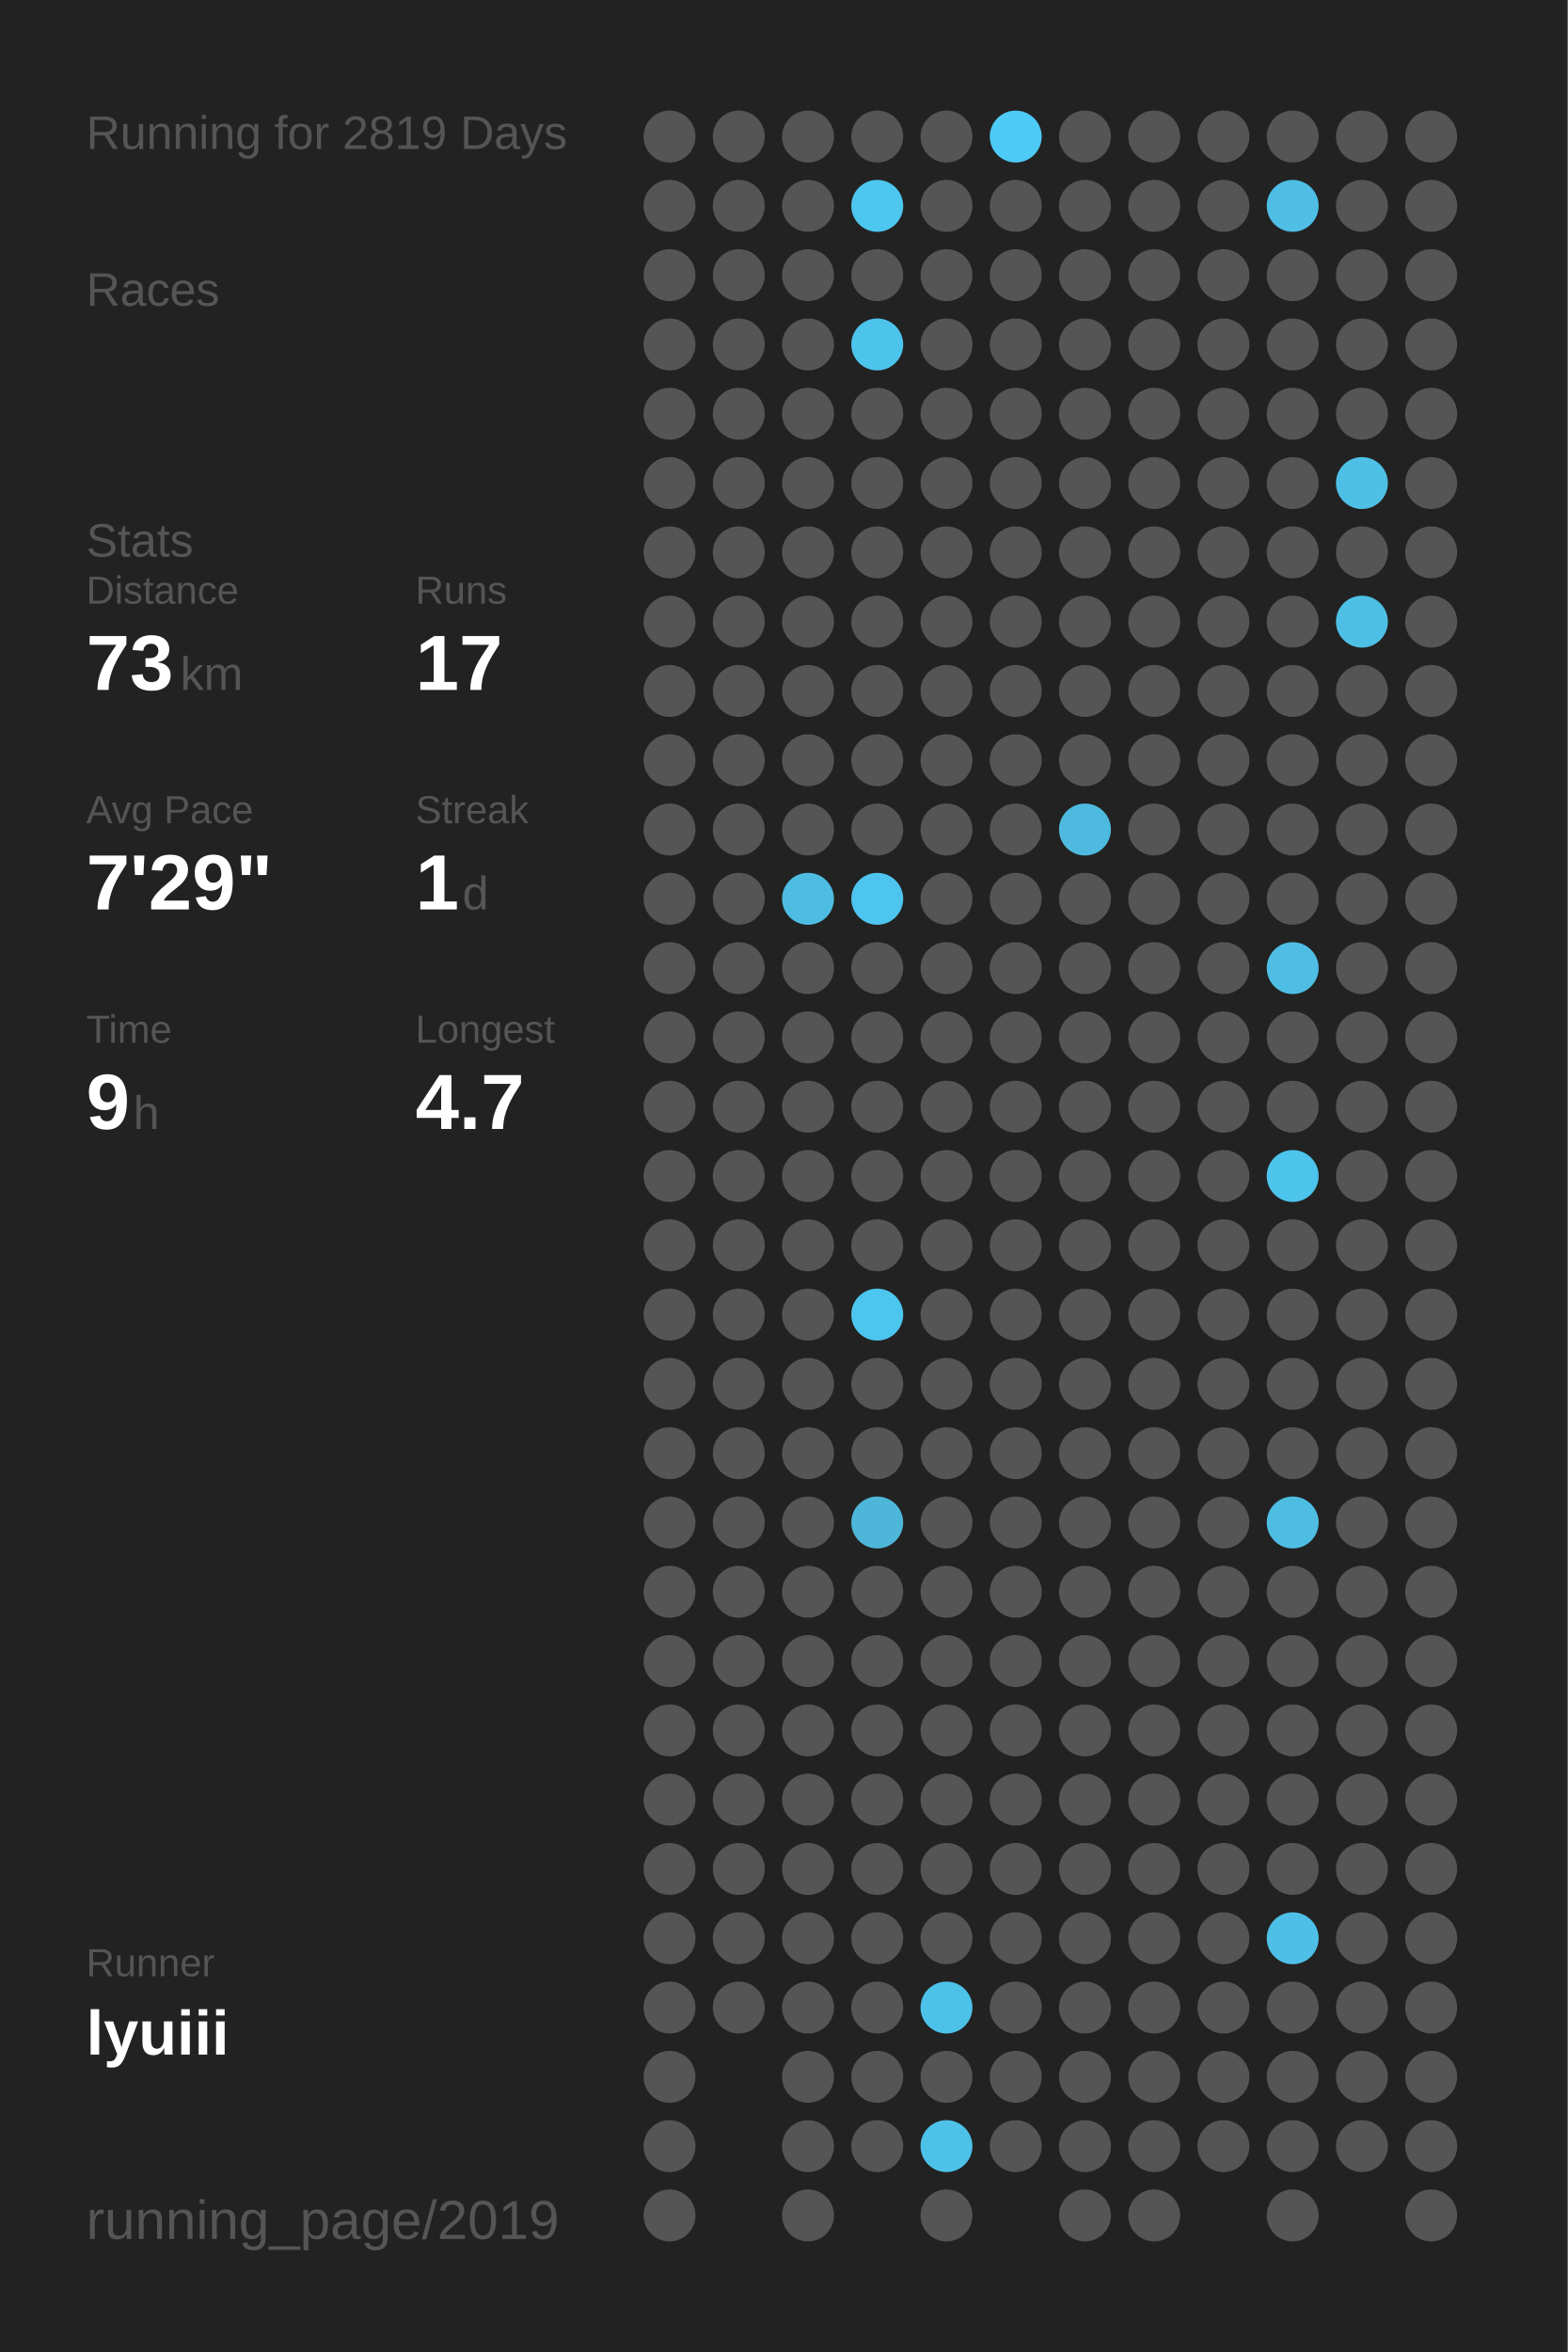
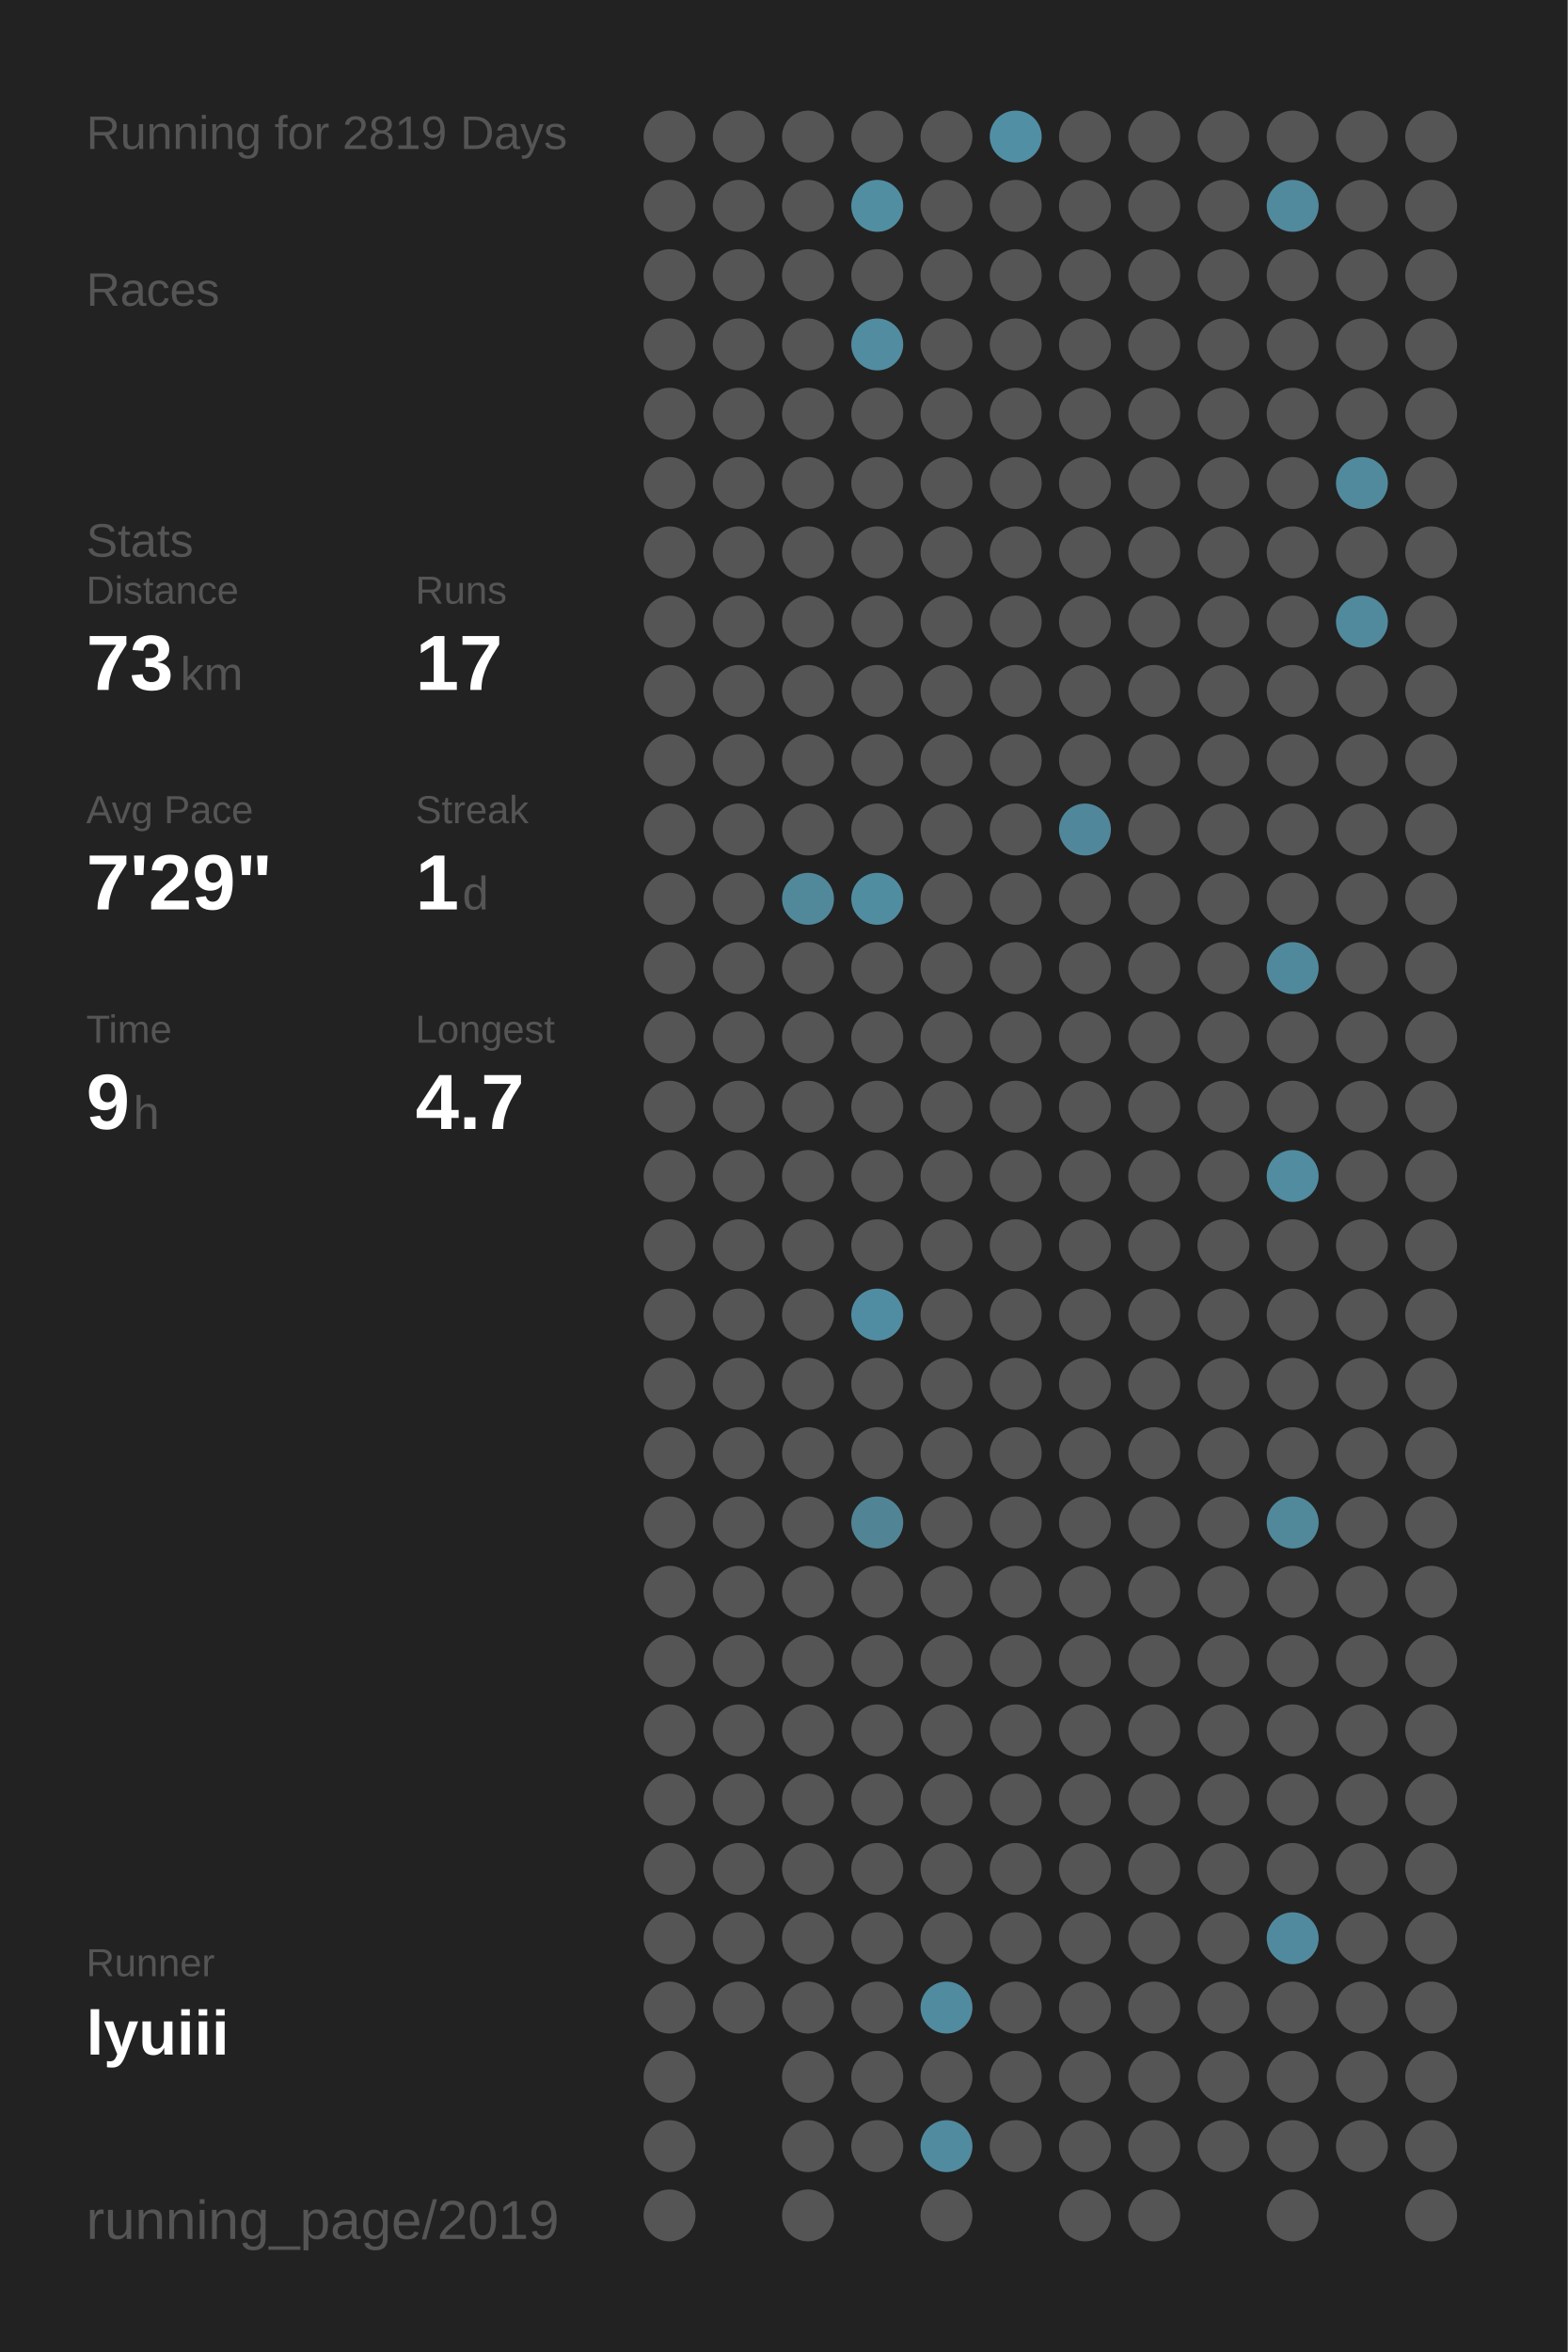
<svg xmlns="http://www.w3.org/2000/svg" baseProfile="full" height="300mm" version="1.1" viewBox="0,0,200,300" width="200mm">
  <defs />
  <rect fill="#222222" height="300" width="200" x="0" y="0" />
  <text fill="#555555" style="font-size:6px; font-family:Arial;" x="11" y="19">Running for 2819 Days</text>
  <text fill="#555555" style="font-size:6px; font-family:Arial;" x="11" y="39">Races</text>
  <text fill="#555555" style="font-size:6px; font-family:Arial;" x="11" y="71">Stats</text>
  <text fill="#555555" style="font-size:5px; font-family:Arial;" x="11" y="77">Distance</text>
  <text fill="#FFFFFF" style="font-size:10px; font-family:Arial; font-weight:bold;" x="11" y="88">73</text>
  <text fill="#555555" style="font-size:6px; font-family:Arial;" x="23" y="88">km</text>
  <text fill="#555555" style="font-size:5px; font-family:Arial;" x="53" y="77">Runs</text>
  <text fill="#FFFFFF" style="font-size:10px; font-family:Arial; font-weight:bold;" x="53" y="88">17</text>
  <text fill="#555555" style="font-size:5px; font-family:Arial;" x="11" y="105">Avg Pace</text>
  <text fill="#FFFFFF" style="font-size:10px; font-family:Arial; font-weight:bold;" x="11" y="116">7'29"</text>
  <text fill="#555555" style="font-size:5px; font-family:Arial;" x="53" y="105">Streak</text>
  <text fill="#FFFFFF" style="font-size:10px; font-family:Arial; font-weight:bold;" x="53" y="116">1</text>
  <text fill="#555555" style="font-size:6px; font-family:Arial;" x="59" y="116">d</text>
  <text fill="#555555" style="font-size:5px; font-family:Arial;" x="11" y="133">Time</text>
  <text fill="#FFFFFF" style="font-size:10px; font-family:Arial; font-weight:bold;" x="11" y="144">9</text>
  <text fill="#555555" style="font-size:6px; font-family:Arial;" x="17" y="144">h</text>
  <text fill="#555555" style="font-size:5px; font-family:Arial;" x="53" y="133">Longest</text>
  <text fill="#FFFFFF" style="font-size:10px; font-family:Arial; font-weight:bold;" x="53" y="144">4.7</text>
  <text fill="#555555" style="font-size:5px; font-family:Arial;" x="11" y="252.065">Runner</text>
  <text fill="#FFFFFF" style="font-size:8px; font-family:Arial; font-weight:bold;" x="11" y="262.065">lyuiii</text>
  <text fill="#555555" style="font-size:7px; font-family:Arial;" x="11" y="285.581">running_page/2019</text>
  <circle cx="85.417" cy="17.419" fill="#555555" r="3.312" />
  <circle cx="85.417" cy="26.258" fill="#555555" r="3.312" />
  <circle cx="85.417" cy="35.097" fill="#555555" r="3.312" />
  <circle cx="85.417" cy="43.935" fill="#555555" r="3.312" />
  <circle cx="85.417" cy="52.774" fill="#555555" r="3.312" />
  <circle cx="85.417" cy="61.613" fill="#555555" r="3.312" />
  <circle cx="85.417" cy="70.452" fill="#555555" r="3.312" />
  <circle cx="85.417" cy="79.29" fill="#555555" r="3.312" />
  <circle cx="85.417" cy="88.129" fill="#555555" r="3.312" />
  <circle cx="85.417" cy="96.968" fill="#555555" r="3.312" />
  <circle cx="85.417" cy="105.806" fill="#555555" r="3.312" />
  <circle cx="85.417" cy="114.645" fill="#555555" r="3.312" />
  <circle cx="85.417" cy="123.484" fill="#555555" r="3.312" />
  <circle cx="85.417" cy="132.323" fill="#555555" r="3.312" />
  <circle cx="85.417" cy="141.161" fill="#555555" r="3.312" />
  <circle cx="85.417" cy="150" fill="#555555" r="3.312" />
  <circle cx="85.417" cy="158.839" fill="#555555" r="3.312" />
  <circle cx="85.417" cy="167.677" fill="#555555" r="3.312" />
  <circle cx="85.417" cy="176.516" fill="#555555" r="3.312" />
  <circle cx="85.417" cy="185.355" fill="#555555" r="3.312" />
  <circle cx="85.417" cy="194.194" fill="#555555" r="3.312" />
  <circle cx="85.417" cy="203.032" fill="#555555" r="3.312" />
  <circle cx="85.417" cy="211.871" fill="#555555" r="3.312" />
  <circle cx="85.417" cy="220.71" fill="#555555" r="3.312" />
  <circle cx="85.417" cy="229.548" fill="#555555" r="3.312" />
  <circle cx="85.417" cy="238.387" fill="#555555" r="3.312" />
  <circle cx="85.417" cy="247.226" fill="#555555" r="3.312" />
  <circle cx="85.417" cy="256.065" fill="#555555" r="3.312" />
  <circle cx="85.417" cy="264.903" fill="#555555" r="3.312" />
  <circle cx="85.417" cy="273.742" fill="#555555" r="3.312" />
  <circle cx="85.417" cy="282.581" fill="#555555" r="3.312" />
  <circle cx="94.25" cy="17.419" fill="#555555" r="3.312" />
  <circle cx="94.25" cy="26.258" fill="#555555" r="3.312" />
  <circle cx="94.25" cy="35.097" fill="#555555" r="3.312" />
  <circle cx="94.25" cy="43.935" fill="#555555" r="3.312" />
  <circle cx="94.25" cy="52.774" fill="#555555" r="3.312" />
  <circle cx="94.25" cy="61.613" fill="#555555" r="3.312" />
  <circle cx="94.25" cy="70.452" fill="#555555" r="3.312" />
  <circle cx="94.25" cy="79.29" fill="#555555" r="3.312" />
  <circle cx="94.25" cy="88.129" fill="#555555" r="3.312" />
  <circle cx="94.25" cy="96.968" fill="#555555" r="3.312" />
  <circle cx="94.25" cy="105.806" fill="#555555" r="3.312" />
  <circle cx="94.25" cy="114.645" fill="#555555" r="3.312" />
  <circle cx="94.25" cy="123.484" fill="#555555" r="3.312" />
  <circle cx="94.25" cy="132.323" fill="#555555" r="3.312" />
  <circle cx="94.25" cy="141.161" fill="#555555" r="3.312" />
  <circle cx="94.25" cy="150" fill="#555555" r="3.312" />
  <circle cx="94.25" cy="158.839" fill="#555555" r="3.312" />
  <circle cx="94.25" cy="167.677" fill="#555555" r="3.312" />
  <circle cx="94.25" cy="176.516" fill="#555555" r="3.312" />
  <circle cx="94.25" cy="185.355" fill="#555555" r="3.312" />
  <circle cx="94.25" cy="194.194" fill="#555555" r="3.312" />
  <circle cx="94.25" cy="203.032" fill="#555555" r="3.312" />
  <circle cx="94.25" cy="211.871" fill="#555555" r="3.312" />
  <circle cx="94.25" cy="220.71" fill="#555555" r="3.312" />
  <circle cx="94.25" cy="229.548" fill="#555555" r="3.312" />
  <circle cx="94.25" cy="238.387" fill="#555555" r="3.312" />
  <circle cx="94.25" cy="247.226" fill="#555555" r="3.312" />
  <circle cx="94.25" cy="256.065" fill="#555555" r="3.312" />
  <circle cx="103.083" cy="17.419" fill="#555555" r="3.312" />
  <circle cx="103.083" cy="26.258" fill="#555555" r="3.312" />
  <circle cx="103.083" cy="35.097" fill="#555555" r="3.312" />
  <circle cx="103.083" cy="43.935" fill="#555555" r="3.312" />
  <circle cx="103.083" cy="52.774" fill="#555555" r="3.312" />
  <circle cx="103.083" cy="61.613" fill="#555555" r="3.312" />
  <circle cx="103.083" cy="70.452" fill="#555555" r="3.312" />
  <circle cx="103.083" cy="79.29" fill="#555555" r="3.312" />
  <circle cx="103.083" cy="88.129" fill="#555555" r="3.312" />
  <circle cx="103.083" cy="96.968" fill="#555555" r="3.312" />
  <circle cx="103.083" cy="105.806" fill="#555555" r="3.312" />
-   <circle cx="103.083" cy="114.645" fill="#4ebde2" r="3.312" />
+   <circle cx="103.083" cy="114.645" fill="#51899b" r="3.312" />
  <circle cx="103.083" cy="123.484" fill="#555555" r="3.312" />
  <circle cx="103.083" cy="132.323" fill="#555555" r="3.312" />
  <circle cx="103.083" cy="141.161" fill="#555555" r="3.312" />
  <circle cx="103.083" cy="150" fill="#555555" r="3.312" />
  <circle cx="103.083" cy="158.839" fill="#555555" r="3.312" />
  <circle cx="103.083" cy="167.677" fill="#555555" r="3.312" />
  <circle cx="103.083" cy="176.516" fill="#555555" r="3.312" />
  <circle cx="103.083" cy="185.355" fill="#555555" r="3.312" />
  <circle cx="103.083" cy="194.194" fill="#555555" r="3.312" />
  <circle cx="103.083" cy="203.032" fill="#555555" r="3.312" />
  <circle cx="103.083" cy="211.871" fill="#555555" r="3.312" />
  <circle cx="103.083" cy="220.71" fill="#555555" r="3.312" />
  <circle cx="103.083" cy="229.548" fill="#555555" r="3.312" />
  <circle cx="103.083" cy="238.387" fill="#555555" r="3.312" />
  <circle cx="103.083" cy="247.226" fill="#555555" r="3.312" />
  <circle cx="103.083" cy="256.065" fill="#555555" r="3.312" />
  <circle cx="103.083" cy="264.903" fill="#555555" r="3.312" />
  <circle cx="103.083" cy="273.742" fill="#555555" r="3.312" />
  <circle cx="103.083" cy="282.581" fill="#555555" r="3.312" />
  <circle cx="111.917" cy="17.419" fill="#555555" r="3.312" />
-   <circle cx="111.917" cy="26.258" fill="#4dc7f0" r="3.312" />
+   <circle cx="111.917" cy="26.258" fill="#518ea2" r="3.312" />
  <circle cx="111.917" cy="35.097" fill="#555555" r="3.312" />
-   <circle cx="111.917" cy="43.935" fill="#4dc4ec" r="3.312" />
+   <circle cx="111.917" cy="43.935" fill="#518ca0" r="3.312" />
  <circle cx="111.917" cy="52.774" fill="#555555" r="3.312" />
  <circle cx="111.917" cy="61.613" fill="#555555" r="3.312" />
  <circle cx="111.917" cy="70.452" fill="#555555" r="3.312" />
  <circle cx="111.917" cy="79.29" fill="#555555" r="3.312" />
  <circle cx="111.917" cy="88.129" fill="#555555" r="3.312" />
  <circle cx="111.917" cy="96.968" fill="#555555" r="3.312" />
  <circle cx="111.917" cy="105.806" fill="#555555" r="3.312" />
-   <circle cx="111.917" cy="114.645" fill="#4dc5ee" r="3.312" />
+   <circle cx="111.917" cy="114.645" fill="#518da1" r="3.312" />
  <circle cx="111.917" cy="123.484" fill="#555555" r="3.312" />
  <circle cx="111.917" cy="132.323" fill="#555555" r="3.312" />
  <circle cx="111.917" cy="141.161" fill="#555555" r="3.312" />
  <circle cx="111.917" cy="150" fill="#555555" r="3.312" />
  <circle cx="111.917" cy="158.839" fill="#555555" r="3.312" />
-   <circle cx="111.917" cy="167.677" fill="#4dc6ef" r="3.312" />
+   <circle cx="111.917" cy="167.677" fill="#518da2" r="3.312" />
  <circle cx="111.917" cy="176.516" fill="#555555" r="3.312" />
  <circle cx="111.917" cy="185.355" fill="#555555" r="3.312" />
-   <circle cx="111.917" cy="194.194" fill="#4eb6d8" r="3.312" />
+   <circle cx="111.917" cy="194.194" fill="#518596" r="3.312" />
  <circle cx="111.917" cy="203.032" fill="#555555" r="3.312" />
  <circle cx="111.917" cy="211.871" fill="#555555" r="3.312" />
  <circle cx="111.917" cy="220.71" fill="#555555" r="3.312" />
  <circle cx="111.917" cy="229.548" fill="#555555" r="3.312" />
  <circle cx="111.917" cy="238.387" fill="#555555" r="3.312" />
  <circle cx="111.917" cy="247.226" fill="#555555" r="3.312" />
  <circle cx="111.917" cy="256.065" fill="#555555" r="3.312" />
  <circle cx="111.917" cy="264.903" fill="#555555" r="3.312" />
  <circle cx="111.917" cy="273.742" fill="#555555" r="3.312" />
  <circle cx="120.75" cy="17.419" fill="#555555" r="3.312" />
  <circle cx="120.75" cy="26.258" fill="#555555" r="3.312" />
  <circle cx="120.75" cy="35.097" fill="#555555" r="3.312" />
  <circle cx="120.75" cy="43.935" fill="#555555" r="3.312" />
  <circle cx="120.75" cy="52.774" fill="#555555" r="3.312" />
  <circle cx="120.75" cy="61.613" fill="#555555" r="3.312" />
  <circle cx="120.75" cy="70.452" fill="#555555" r="3.312" />
  <circle cx="120.75" cy="79.29" fill="#555555" r="3.312" />
  <circle cx="120.75" cy="88.129" fill="#555555" r="3.312" />
  <circle cx="120.75" cy="96.968" fill="#555555" r="3.312" />
  <circle cx="120.75" cy="105.806" fill="#555555" r="3.312" />
  <circle cx="120.75" cy="114.645" fill="#555555" r="3.312" />
  <circle cx="120.75" cy="123.484" fill="#555555" r="3.312" />
  <circle cx="120.75" cy="132.323" fill="#555555" r="3.312" />
  <circle cx="120.75" cy="141.161" fill="#555555" r="3.312" />
  <circle cx="120.75" cy="150" fill="#555555" r="3.312" />
  <circle cx="120.75" cy="158.839" fill="#555555" r="3.312" />
  <circle cx="120.75" cy="167.677" fill="#555555" r="3.312" />
  <circle cx="120.75" cy="176.516" fill="#555555" r="3.312" />
  <circle cx="120.75" cy="185.355" fill="#555555" r="3.312" />
  <circle cx="120.75" cy="194.194" fill="#555555" r="3.312" />
  <circle cx="120.75" cy="203.032" fill="#555555" r="3.312" />
  <circle cx="120.75" cy="211.871" fill="#555555" r="3.312" />
  <circle cx="120.75" cy="220.71" fill="#555555" r="3.312" />
  <circle cx="120.75" cy="229.548" fill="#555555" r="3.312" />
  <circle cx="120.75" cy="238.387" fill="#555555" r="3.312" />
  <circle cx="120.75" cy="247.226" fill="#555555" r="3.312" />
-   <circle cx="120.75" cy="256.065" fill="#4dc2e9" r="3.312" />
+   <circle cx="120.75" cy="256.065" fill="#518b9f" r="3.312" />
  <circle cx="120.75" cy="264.903" fill="#555555" r="3.312" />
-   <circle cx="120.75" cy="273.742" fill="#4ec1e9" r="3.312" />
+   <circle cx="120.75" cy="273.742" fill="#518b9f" r="3.312" />
  <circle cx="120.75" cy="282.581" fill="#555555" r="3.312" />
-   <circle cx="129.583" cy="17.419" fill="#4dcaf5" r="3.312" />
+   <circle cx="129.583" cy="17.419" fill="#518fa5" r="3.312" />
  <circle cx="129.583" cy="26.258" fill="#555555" r="3.312" />
  <circle cx="129.583" cy="35.097" fill="#555555" r="3.312" />
  <circle cx="129.583" cy="43.935" fill="#555555" r="3.312" />
  <circle cx="129.583" cy="52.774" fill="#555555" r="3.312" />
  <circle cx="129.583" cy="61.613" fill="#555555" r="3.312" />
  <circle cx="129.583" cy="70.452" fill="#555555" r="3.312" />
  <circle cx="129.583" cy="79.29" fill="#555555" r="3.312" />
  <circle cx="129.583" cy="88.129" fill="#555555" r="3.312" />
  <circle cx="129.583" cy="96.968" fill="#555555" r="3.312" />
  <circle cx="129.583" cy="105.806" fill="#555555" r="3.312" />
  <circle cx="129.583" cy="114.645" fill="#555555" r="3.312" />
  <circle cx="129.583" cy="123.484" fill="#555555" r="3.312" />
  <circle cx="129.583" cy="132.323" fill="#555555" r="3.312" />
  <circle cx="129.583" cy="141.161" fill="#555555" r="3.312" />
  <circle cx="129.583" cy="150" fill="#555555" r="3.312" />
  <circle cx="129.583" cy="158.839" fill="#555555" r="3.312" />
  <circle cx="129.583" cy="167.677" fill="#555555" r="3.312" />
  <circle cx="129.583" cy="176.516" fill="#555555" r="3.312" />
  <circle cx="129.583" cy="185.355" fill="#555555" r="3.312" />
  <circle cx="129.583" cy="194.194" fill="#555555" r="3.312" />
  <circle cx="129.583" cy="203.032" fill="#555555" r="3.312" />
  <circle cx="129.583" cy="211.871" fill="#555555" r="3.312" />
  <circle cx="129.583" cy="220.71" fill="#555555" r="3.312" />
  <circle cx="129.583" cy="229.548" fill="#555555" r="3.312" />
  <circle cx="129.583" cy="238.387" fill="#555555" r="3.312" />
  <circle cx="129.583" cy="247.226" fill="#555555" r="3.312" />
  <circle cx="129.583" cy="256.065" fill="#555555" r="3.312" />
  <circle cx="129.583" cy="264.903" fill="#555555" r="3.312" />
  <circle cx="129.583" cy="273.742" fill="#555555" r="3.312" />
  <circle cx="138.417" cy="17.419" fill="#555555" r="3.312" />
  <circle cx="138.417" cy="26.258" fill="#555555" r="3.312" />
  <circle cx="138.417" cy="35.097" fill="#555555" r="3.312" />
  <circle cx="138.417" cy="43.935" fill="#555555" r="3.312" />
  <circle cx="138.417" cy="52.774" fill="#555555" r="3.312" />
  <circle cx="138.417" cy="61.613" fill="#555555" r="3.312" />
  <circle cx="138.417" cy="70.452" fill="#555555" r="3.312" />
  <circle cx="138.417" cy="79.29" fill="#555555" r="3.312" />
  <circle cx="138.417" cy="88.129" fill="#555555" r="3.312" />
  <circle cx="138.417" cy="96.968" fill="#555555" r="3.312" />
-   <circle cx="138.417" cy="105.806" fill="#4ebadf" r="3.312" />
+   <circle cx="138.417" cy="105.806" fill="#51879a" r="3.312" />
  <circle cx="138.417" cy="114.645" fill="#555555" r="3.312" />
  <circle cx="138.417" cy="123.484" fill="#555555" r="3.312" />
  <circle cx="138.417" cy="132.323" fill="#555555" r="3.312" />
  <circle cx="138.417" cy="141.161" fill="#555555" r="3.312" />
  <circle cx="138.417" cy="150" fill="#555555" r="3.312" />
  <circle cx="138.417" cy="158.839" fill="#555555" r="3.312" />
  <circle cx="138.417" cy="167.677" fill="#555555" r="3.312" />
  <circle cx="138.417" cy="176.516" fill="#555555" r="3.312" />
  <circle cx="138.417" cy="185.355" fill="#555555" r="3.312" />
  <circle cx="138.417" cy="194.194" fill="#555555" r="3.312" />
  <circle cx="138.417" cy="203.032" fill="#555555" r="3.312" />
  <circle cx="138.417" cy="211.871" fill="#555555" r="3.312" />
  <circle cx="138.417" cy="220.71" fill="#555555" r="3.312" />
  <circle cx="138.417" cy="229.548" fill="#555555" r="3.312" />
  <circle cx="138.417" cy="238.387" fill="#555555" r="3.312" />
  <circle cx="138.417" cy="247.226" fill="#555555" r="3.312" />
  <circle cx="138.417" cy="256.065" fill="#555555" r="3.312" />
  <circle cx="138.417" cy="264.903" fill="#555555" r="3.312" />
  <circle cx="138.417" cy="273.742" fill="#555555" r="3.312" />
  <circle cx="138.417" cy="282.581" fill="#555555" r="3.312" />
  <circle cx="147.25" cy="17.419" fill="#555555" r="3.312" />
  <circle cx="147.25" cy="26.258" fill="#555555" r="3.312" />
  <circle cx="147.25" cy="35.097" fill="#555555" r="3.312" />
  <circle cx="147.25" cy="43.935" fill="#555555" r="3.312" />
  <circle cx="147.25" cy="52.774" fill="#555555" r="3.312" />
  <circle cx="147.25" cy="61.613" fill="#555555" r="3.312" />
  <circle cx="147.25" cy="70.452" fill="#555555" r="3.312" />
  <circle cx="147.25" cy="79.29" fill="#555555" r="3.312" />
  <circle cx="147.25" cy="88.129" fill="#555555" r="3.312" />
  <circle cx="147.25" cy="96.968" fill="#555555" r="3.312" />
  <circle cx="147.25" cy="105.806" fill="#555555" r="3.312" />
  <circle cx="147.25" cy="114.645" fill="#555555" r="3.312" />
  <circle cx="147.25" cy="123.484" fill="#555555" r="3.312" />
  <circle cx="147.25" cy="132.323" fill="#555555" r="3.312" />
  <circle cx="147.25" cy="141.161" fill="#555555" r="3.312" />
  <circle cx="147.25" cy="150" fill="#555555" r="3.312" />
  <circle cx="147.25" cy="158.839" fill="#555555" r="3.312" />
  <circle cx="147.25" cy="167.677" fill="#555555" r="3.312" />
  <circle cx="147.25" cy="176.516" fill="#555555" r="3.312" />
  <circle cx="147.25" cy="185.355" fill="#555555" r="3.312" />
  <circle cx="147.25" cy="194.194" fill="#555555" r="3.312" />
  <circle cx="147.25" cy="203.032" fill="#555555" r="3.312" />
  <circle cx="147.25" cy="211.871" fill="#555555" r="3.312" />
  <circle cx="147.25" cy="220.71" fill="#555555" r="3.312" />
  <circle cx="147.25" cy="229.548" fill="#555555" r="3.312" />
  <circle cx="147.25" cy="238.387" fill="#555555" r="3.312" />
  <circle cx="147.25" cy="247.226" fill="#555555" r="3.312" />
  <circle cx="147.25" cy="256.065" fill="#555555" r="3.312" />
  <circle cx="147.25" cy="264.903" fill="#555555" r="3.312" />
  <circle cx="147.25" cy="273.742" fill="#555555" r="3.312" />
  <circle cx="147.25" cy="282.581" fill="#555555" r="3.312" />
  <circle cx="156.083" cy="17.419" fill="#555555" r="3.312" />
  <circle cx="156.083" cy="26.258" fill="#555555" r="3.312" />
  <circle cx="156.083" cy="35.097" fill="#555555" r="3.312" />
  <circle cx="156.083" cy="43.935" fill="#555555" r="3.312" />
  <circle cx="156.083" cy="52.774" fill="#555555" r="3.312" />
  <circle cx="156.083" cy="61.613" fill="#555555" r="3.312" />
  <circle cx="156.083" cy="70.452" fill="#555555" r="3.312" />
  <circle cx="156.083" cy="79.29" fill="#555555" r="3.312" />
  <circle cx="156.083" cy="88.129" fill="#555555" r="3.312" />
  <circle cx="156.083" cy="96.968" fill="#555555" r="3.312" />
  <circle cx="156.083" cy="105.806" fill="#555555" r="3.312" />
  <circle cx="156.083" cy="114.645" fill="#555555" r="3.312" />
  <circle cx="156.083" cy="123.484" fill="#555555" r="3.312" />
  <circle cx="156.083" cy="132.323" fill="#555555" r="3.312" />
  <circle cx="156.083" cy="141.161" fill="#555555" r="3.312" />
  <circle cx="156.083" cy="150" fill="#555555" r="3.312" />
  <circle cx="156.083" cy="158.839" fill="#555555" r="3.312" />
  <circle cx="156.083" cy="167.677" fill="#555555" r="3.312" />
  <circle cx="156.083" cy="176.516" fill="#555555" r="3.312" />
  <circle cx="156.083" cy="185.355" fill="#555555" r="3.312" />
  <circle cx="156.083" cy="194.194" fill="#555555" r="3.312" />
  <circle cx="156.083" cy="203.032" fill="#555555" r="3.312" />
  <circle cx="156.083" cy="211.871" fill="#555555" r="3.312" />
  <circle cx="156.083" cy="220.71" fill="#555555" r="3.312" />
  <circle cx="156.083" cy="229.548" fill="#555555" r="3.312" />
  <circle cx="156.083" cy="238.387" fill="#555555" r="3.312" />
  <circle cx="156.083" cy="247.226" fill="#555555" r="3.312" />
  <circle cx="156.083" cy="256.065" fill="#555555" r="3.312" />
  <circle cx="156.083" cy="264.903" fill="#555555" r="3.312" />
  <circle cx="156.083" cy="273.742" fill="#555555" r="3.312" />
  <circle cx="164.917" cy="17.419" fill="#555555" r="3.312" />
-   <circle cx="164.917" cy="26.258" fill="#4ebee5" r="3.312" />
+   <circle cx="164.917" cy="26.258" fill="#51899d" r="3.312" />
  <circle cx="164.917" cy="35.097" fill="#555555" r="3.312" />
  <circle cx="164.917" cy="43.935" fill="#555555" r="3.312" />
  <circle cx="164.917" cy="52.774" fill="#555555" r="3.312" />
  <circle cx="164.917" cy="61.613" fill="#555555" r="3.312" />
  <circle cx="164.917" cy="70.452" fill="#555555" r="3.312" />
  <circle cx="164.917" cy="79.29" fill="#555555" r="3.312" />
  <circle cx="164.917" cy="88.129" fill="#555555" r="3.312" />
  <circle cx="164.917" cy="96.968" fill="#555555" r="3.312" />
  <circle cx="164.917" cy="105.806" fill="#555555" r="3.312" />
  <circle cx="164.917" cy="114.645" fill="#555555" r="3.312" />
-   <circle cx="164.917" cy="123.484" fill="#4ebee4" r="3.312" />
+   <circle cx="164.917" cy="123.484" fill="#51899c" r="3.312" />
  <circle cx="164.917" cy="132.323" fill="#555555" r="3.312" />
  <circle cx="164.917" cy="141.161" fill="#555555" r="3.312" />
-   <circle cx="164.917" cy="150" fill="#4dc4ec" r="3.312" />
+   <circle cx="164.917" cy="150" fill="#518ca0" r="3.312" />
  <circle cx="164.917" cy="158.839" fill="#555555" r="3.312" />
  <circle cx="164.917" cy="167.677" fill="#555555" r="3.312" />
  <circle cx="164.917" cy="176.516" fill="#555555" r="3.312" />
  <circle cx="164.917" cy="185.355" fill="#555555" r="3.312" />
-   <circle cx="164.917" cy="194.194" fill="#4ebde2" r="3.312" />
+   <circle cx="164.917" cy="194.194" fill="#51899b" r="3.312" />
  <circle cx="164.917" cy="203.032" fill="#555555" r="3.312" />
  <circle cx="164.917" cy="211.871" fill="#555555" r="3.312" />
  <circle cx="164.917" cy="220.71" fill="#555555" r="3.312" />
  <circle cx="164.917" cy="229.548" fill="#555555" r="3.312" />
  <circle cx="164.917" cy="238.387" fill="#555555" r="3.312" />
-   <circle cx="164.917" cy="247.226" fill="#4ec0e7" r="3.312" />
+   <circle cx="164.917" cy="247.226" fill="#518a9e" r="3.312" />
  <circle cx="164.917" cy="256.065" fill="#555555" r="3.312" />
  <circle cx="164.917" cy="264.903" fill="#555555" r="3.312" />
  <circle cx="164.917" cy="273.742" fill="#555555" r="3.312" />
  <circle cx="164.917" cy="282.581" fill="#555555" r="3.312" />
  <circle cx="173.75" cy="17.419" fill="#555555" r="3.312" />
  <circle cx="173.75" cy="26.258" fill="#555555" r="3.312" />
  <circle cx="173.75" cy="35.097" fill="#555555" r="3.312" />
  <circle cx="173.75" cy="43.935" fill="#555555" r="3.312" />
  <circle cx="173.75" cy="52.774" fill="#555555" r="3.312" />
-   <circle cx="173.75" cy="61.613" fill="#4ec0e6" r="3.312" />
+   <circle cx="173.75" cy="61.613" fill="#518a9d" r="3.312" />
  <circle cx="173.75" cy="70.452" fill="#555555" r="3.312" />
-   <circle cx="173.75" cy="79.29" fill="#4ec0e6" r="3.312" />
+   <circle cx="173.75" cy="79.29" fill="#518a9d" r="3.312" />
  <circle cx="173.75" cy="88.129" fill="#555555" r="3.312" />
  <circle cx="173.75" cy="96.968" fill="#555555" r="3.312" />
  <circle cx="173.75" cy="105.806" fill="#555555" r="3.312" />
  <circle cx="173.75" cy="114.645" fill="#555555" r="3.312" />
  <circle cx="173.75" cy="123.484" fill="#555555" r="3.312" />
  <circle cx="173.75" cy="132.323" fill="#555555" r="3.312" />
  <circle cx="173.75" cy="141.161" fill="#555555" r="3.312" />
  <circle cx="173.75" cy="150" fill="#555555" r="3.312" />
  <circle cx="173.75" cy="158.839" fill="#555555" r="3.312" />
  <circle cx="173.75" cy="167.677" fill="#555555" r="3.312" />
  <circle cx="173.75" cy="176.516" fill="#555555" r="3.312" />
  <circle cx="173.75" cy="185.355" fill="#555555" r="3.312" />
  <circle cx="173.75" cy="194.194" fill="#555555" r="3.312" />
  <circle cx="173.75" cy="203.032" fill="#555555" r="3.312" />
  <circle cx="173.75" cy="211.871" fill="#555555" r="3.312" />
  <circle cx="173.75" cy="220.71" fill="#555555" r="3.312" />
  <circle cx="173.75" cy="229.548" fill="#555555" r="3.312" />
  <circle cx="173.75" cy="238.387" fill="#555555" r="3.312" />
  <circle cx="173.75" cy="247.226" fill="#555555" r="3.312" />
  <circle cx="173.75" cy="256.065" fill="#555555" r="3.312" />
  <circle cx="173.75" cy="264.903" fill="#555555" r="3.312" />
  <circle cx="173.75" cy="273.742" fill="#555555" r="3.312" />
  <circle cx="182.583" cy="17.419" fill="#555555" r="3.312" />
  <circle cx="182.583" cy="26.258" fill="#555555" r="3.312" />
  <circle cx="182.583" cy="35.097" fill="#555555" r="3.312" />
  <circle cx="182.583" cy="43.935" fill="#555555" r="3.312" />
  <circle cx="182.583" cy="52.774" fill="#555555" r="3.312" />
  <circle cx="182.583" cy="61.613" fill="#555555" r="3.312" />
  <circle cx="182.583" cy="70.452" fill="#555555" r="3.312" />
  <circle cx="182.583" cy="79.29" fill="#555555" r="3.312" />
  <circle cx="182.583" cy="88.129" fill="#555555" r="3.312" />
  <circle cx="182.583" cy="96.968" fill="#555555" r="3.312" />
  <circle cx="182.583" cy="105.806" fill="#555555" r="3.312" />
  <circle cx="182.583" cy="114.645" fill="#555555" r="3.312" />
  <circle cx="182.583" cy="123.484" fill="#555555" r="3.312" />
  <circle cx="182.583" cy="132.323" fill="#555555" r="3.312" />
  <circle cx="182.583" cy="141.161" fill="#555555" r="3.312" />
  <circle cx="182.583" cy="150" fill="#555555" r="3.312" />
  <circle cx="182.583" cy="158.839" fill="#555555" r="3.312" />
  <circle cx="182.583" cy="167.677" fill="#555555" r="3.312" />
  <circle cx="182.583" cy="176.516" fill="#555555" r="3.312" />
  <circle cx="182.583" cy="185.355" fill="#555555" r="3.312" />
  <circle cx="182.583" cy="194.194" fill="#555555" r="3.312" />
  <circle cx="182.583" cy="203.032" fill="#555555" r="3.312" />
  <circle cx="182.583" cy="211.871" fill="#555555" r="3.312" />
  <circle cx="182.583" cy="220.71" fill="#555555" r="3.312" />
  <circle cx="182.583" cy="229.548" fill="#555555" r="3.312" />
  <circle cx="182.583" cy="238.387" fill="#555555" r="3.312" />
  <circle cx="182.583" cy="247.226" fill="#555555" r="3.312" />
  <circle cx="182.583" cy="256.065" fill="#555555" r="3.312" />
  <circle cx="182.583" cy="264.903" fill="#555555" r="3.312" />
  <circle cx="182.583" cy="273.742" fill="#555555" r="3.312" />
  <circle cx="182.583" cy="282.581" fill="#555555" r="3.312" />
</svg>
